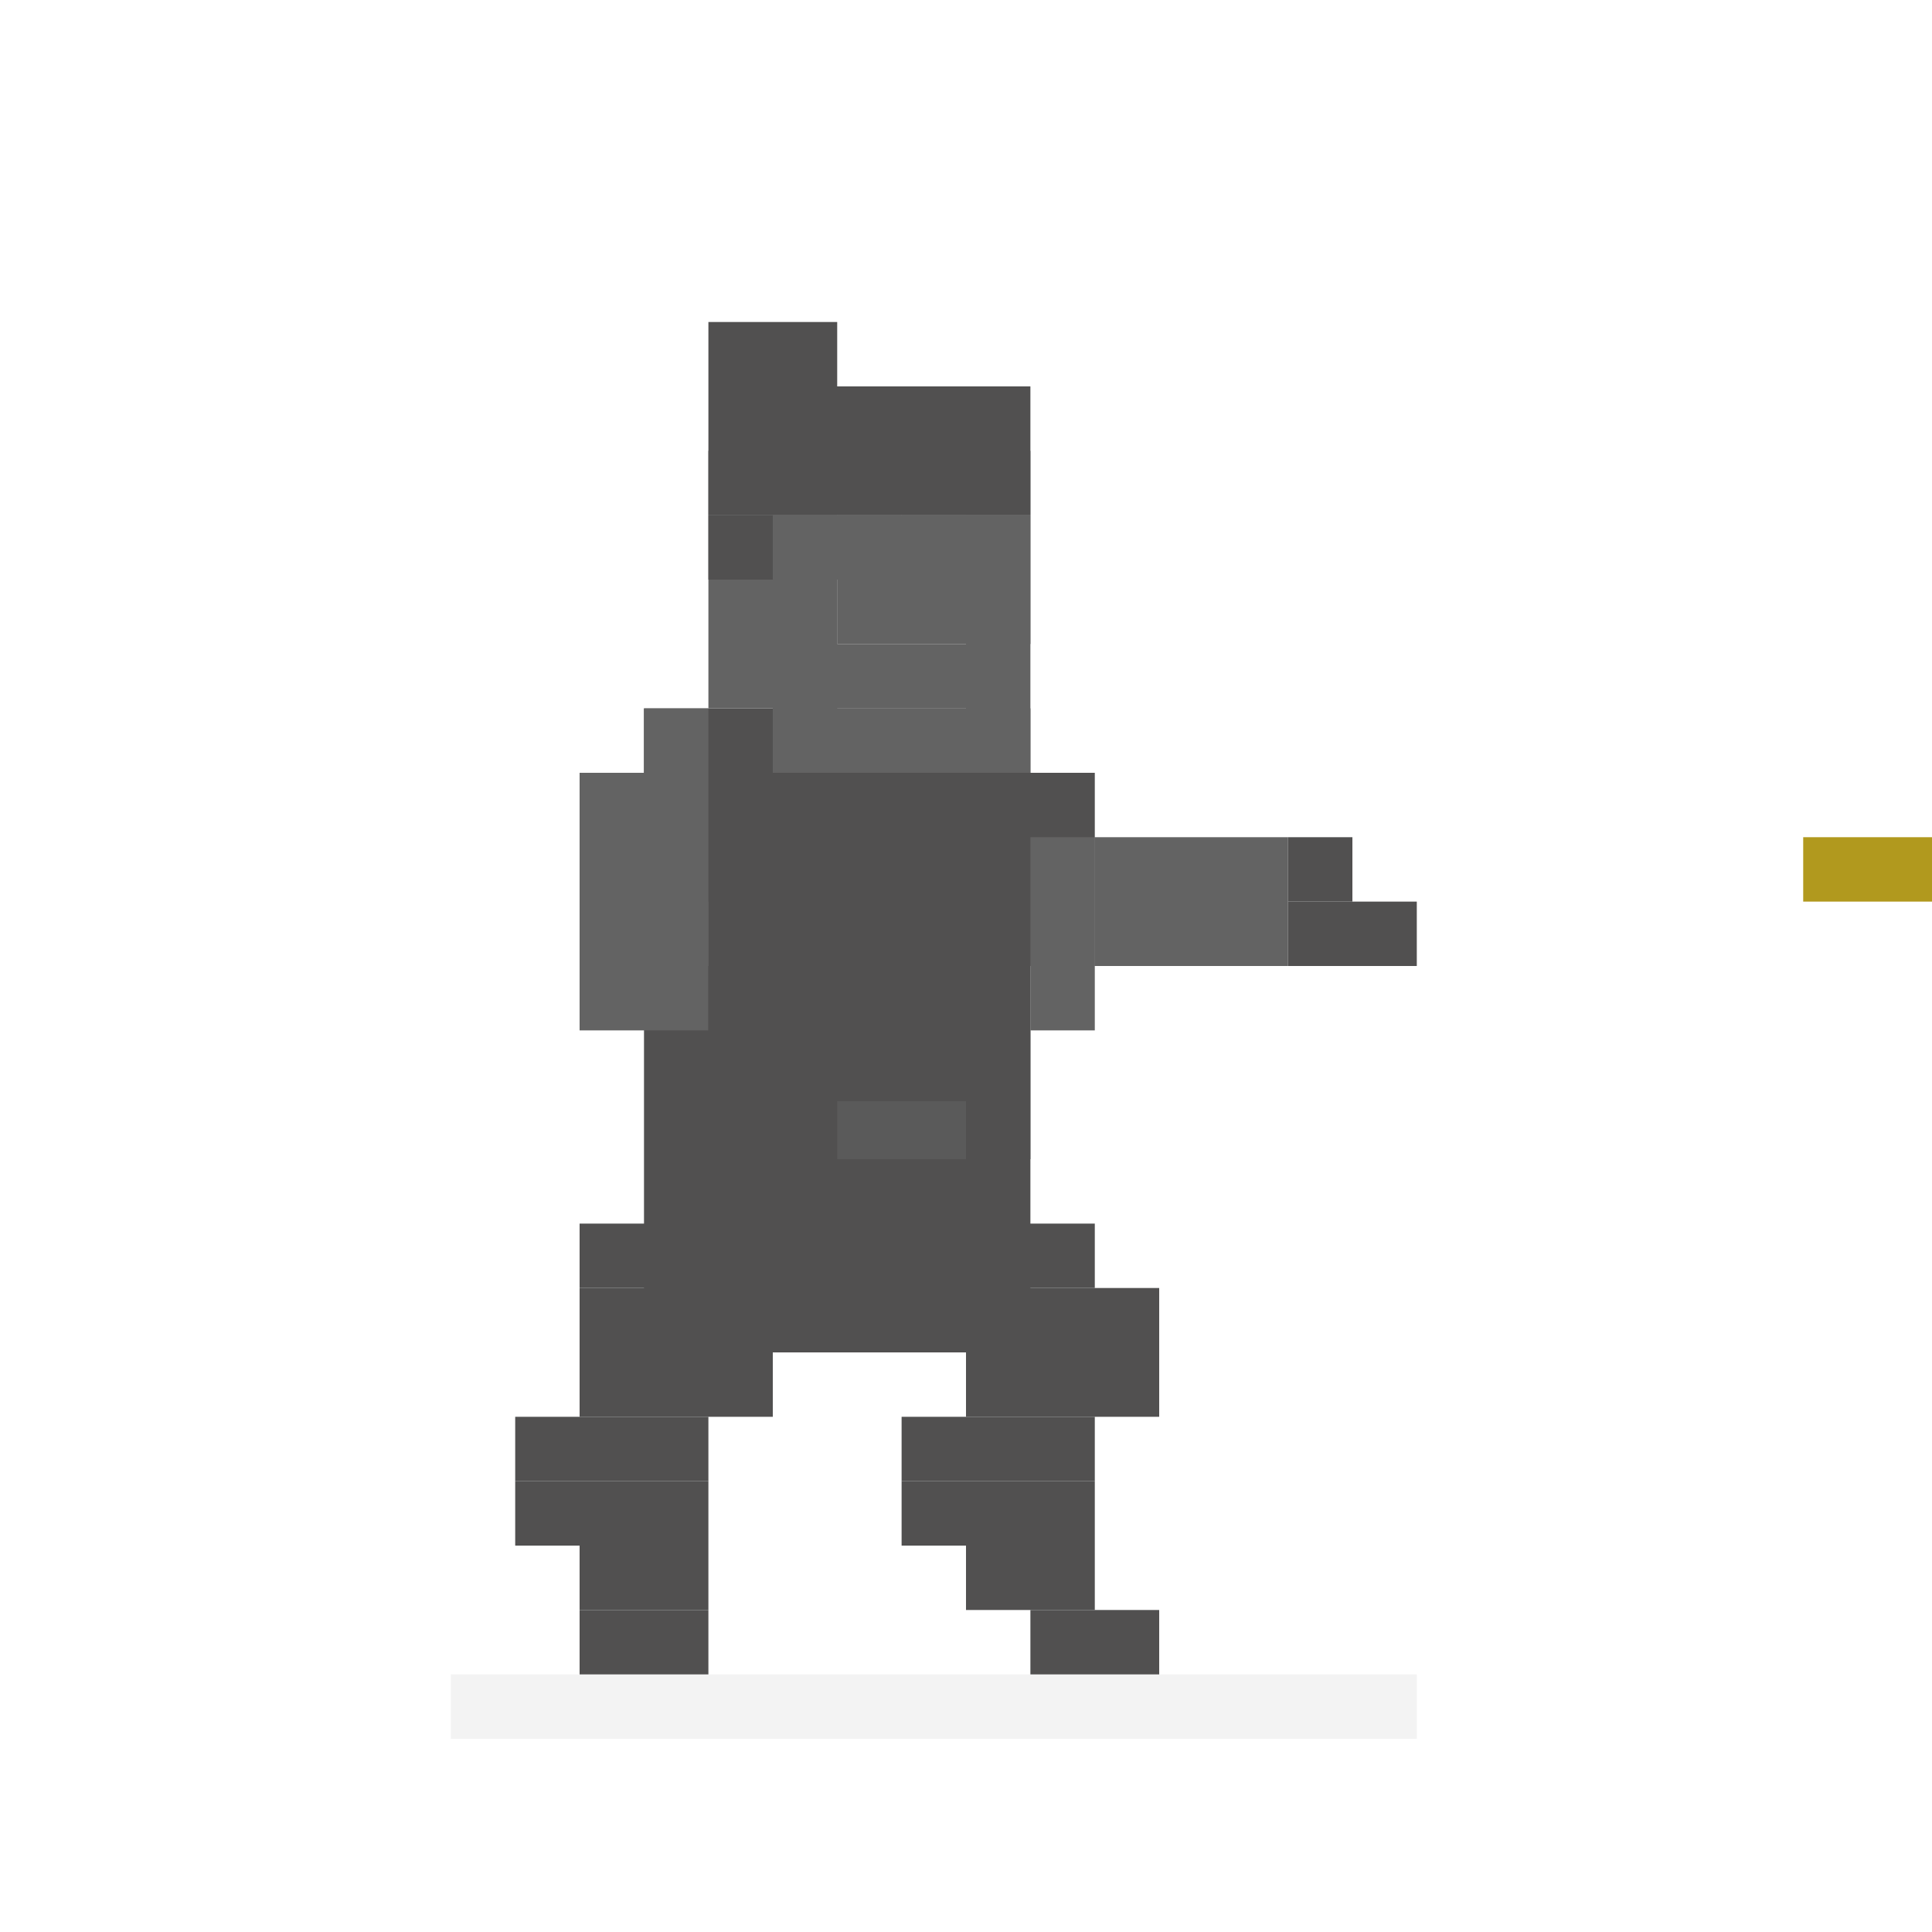
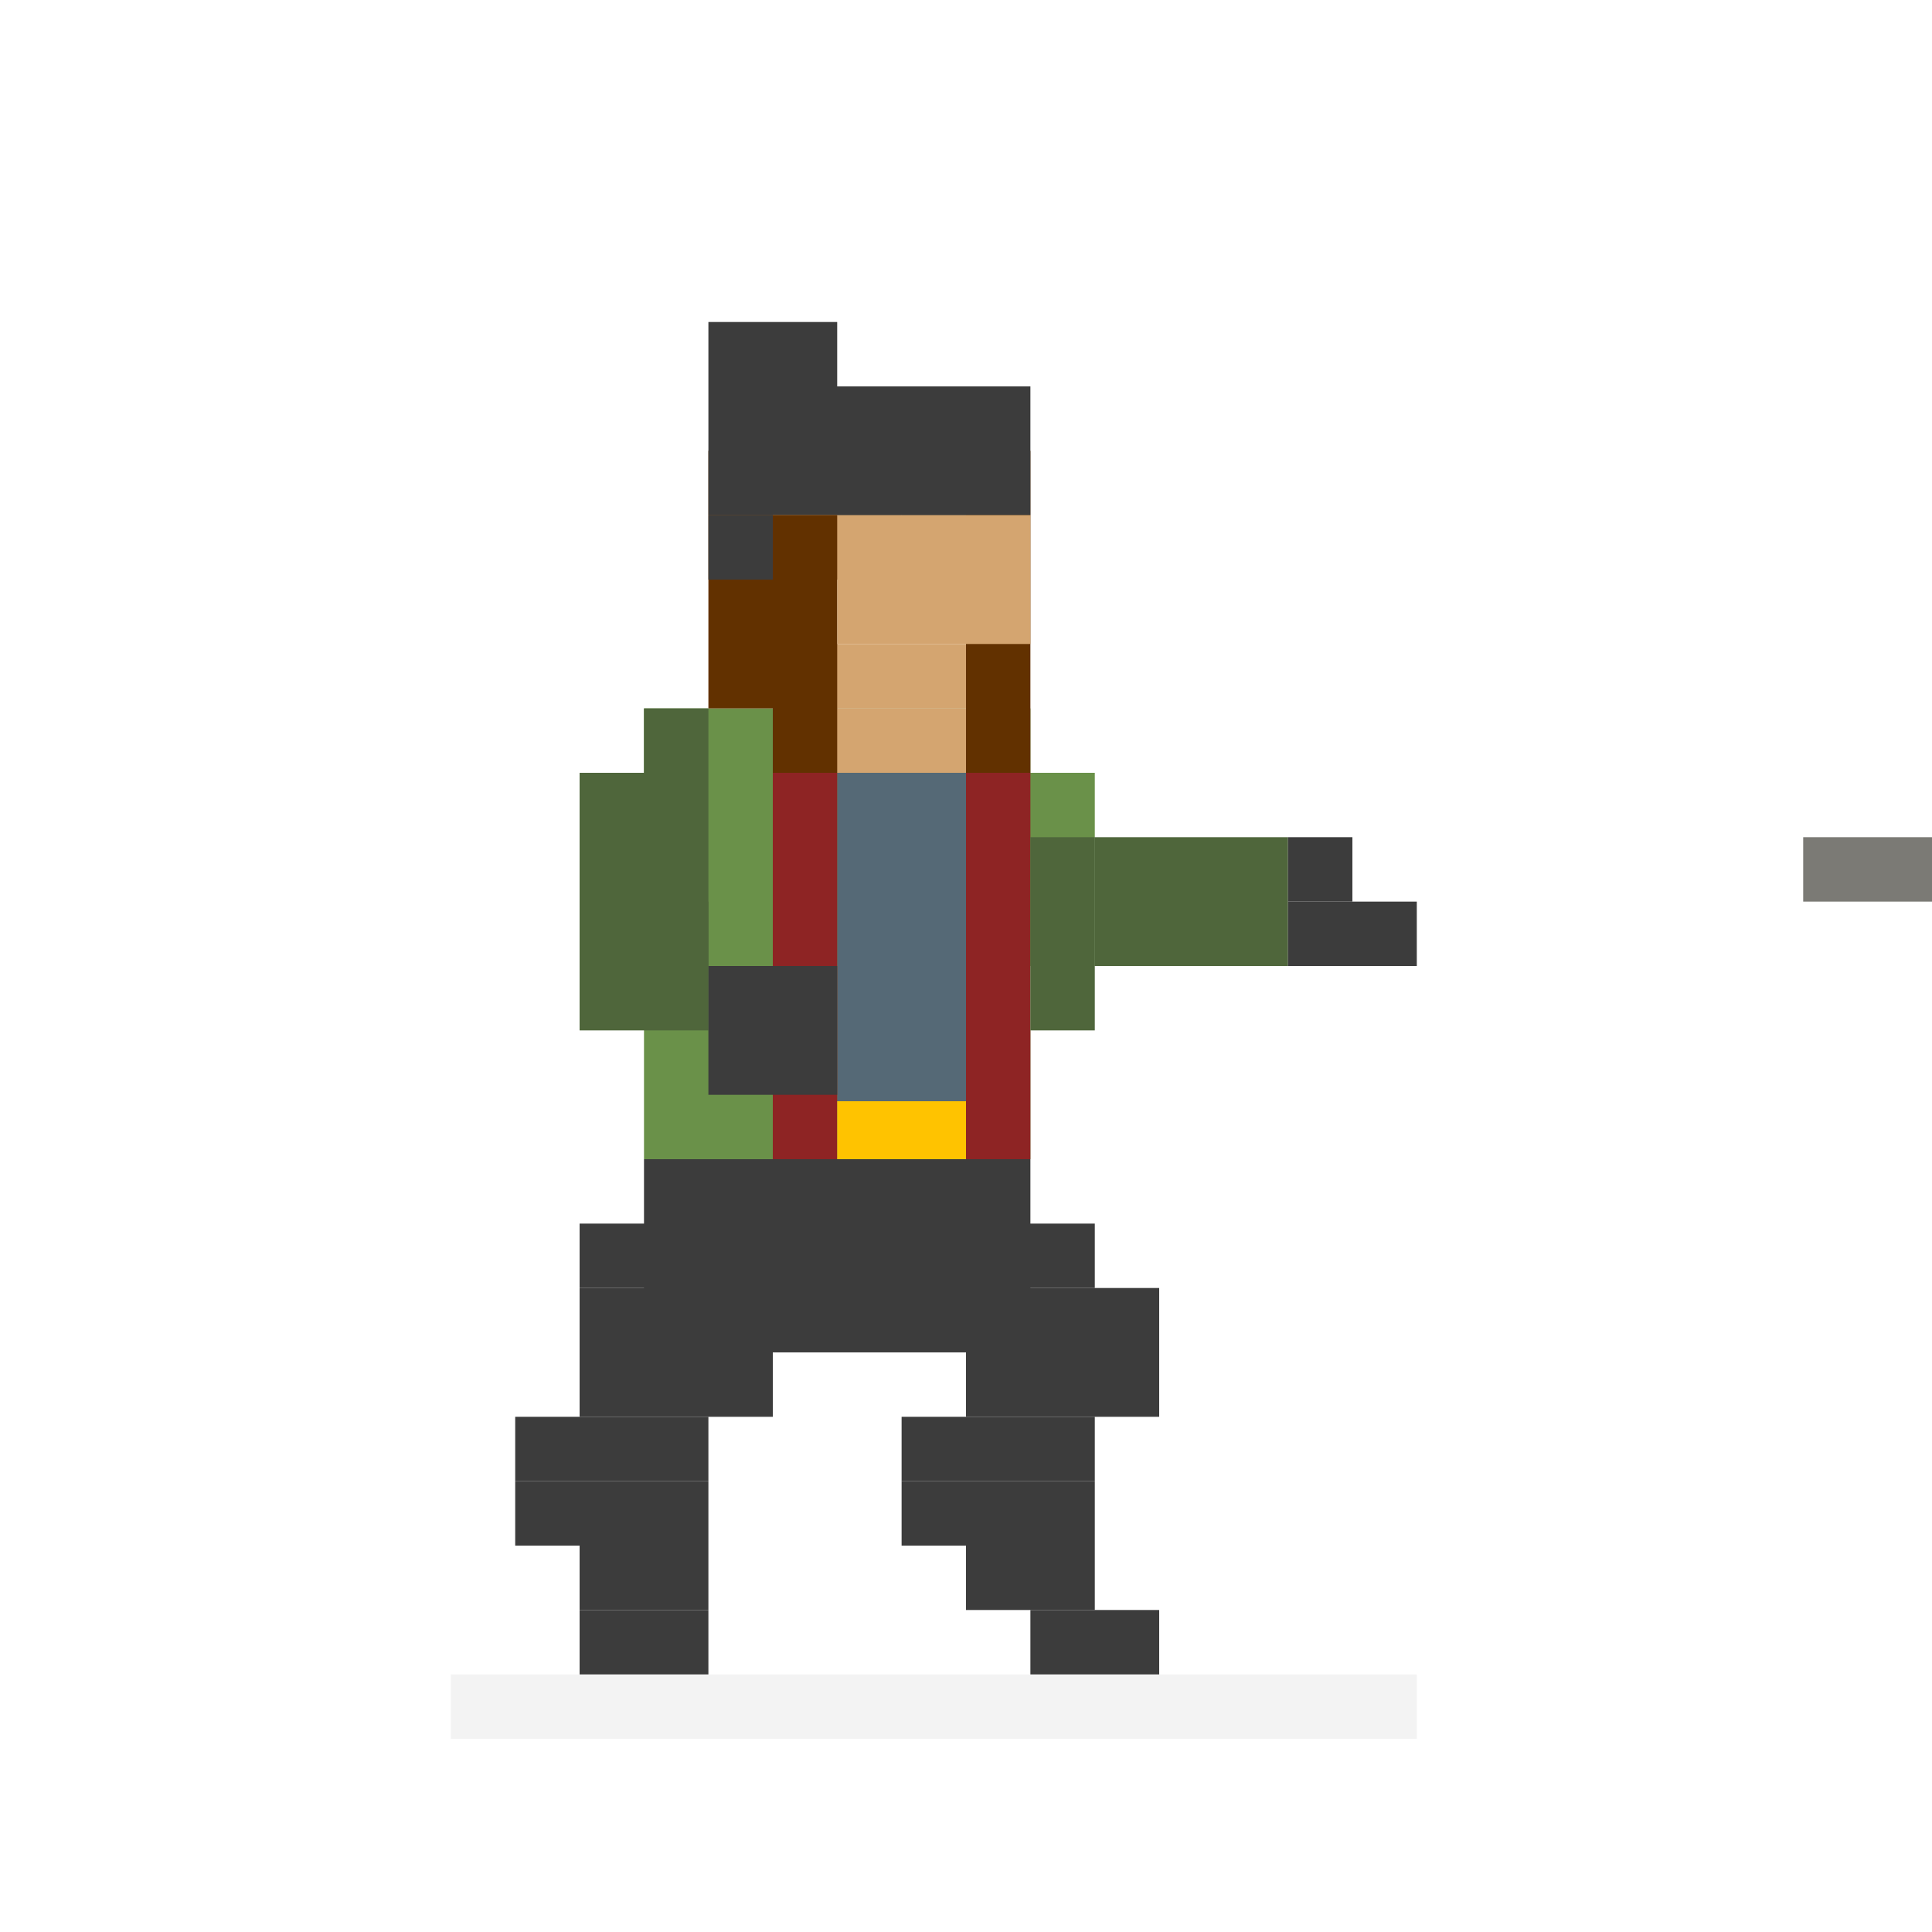
<svg xmlns="http://www.w3.org/2000/svg" width="300" height="300" viewBox="0 0 300 300" fill="none">
  <path d="M220 260H70V270H220V260Z" fill="black" fill-opacity="0.05" />
-   <path d="M170 190H140V200H170V190Z" fill="#515050" />
-   <path d="M160 180H100V210H160V180Z" fill="#515050" />
-   <path d="M120 190H90V200H120V190Z" fill="#515050" />
-   <path d="M120 200H90V210H120V200Z" fill="#515050" />
-   <path d="M120 210H90V220H120V210Z" fill="#515050" />
-   <path d="M110 220H80V230H110V220Z" fill="#515050" />
-   <path d="M110 230H80V240H110V230Z" fill="#515050" />
-   <path d="M180 200H150V210H180V200Z" fill="#515050" />
-   <path d="M180 210H150V220H180V210Z" fill="#515050" />
-   <path d="M170 220H140V230H170V220Z" fill="#515050" />
-   <path d="M170 230H140V240H170V230Z" fill="#515050" />
-   <path d="M170 240H150V250H170V240Z" fill="#515050" />
-   <path d="M180 250H160V260H180V250Z" fill="#515050" />
-   <path d="M110 240H90V250H110V240Z" fill="#515050" />
-   <path d="M110 250H90V260H110V250Z" fill="#515050" />
-   <path d="M170 120H90V150H170V120Z" fill="#515050" />
-   <path d="M150 120H100V110H150V120Z" fill="#515050" />
-   <path d="M160 146H100V180H160V146Z" fill="#515050" />
-   <path d="M150 120H130V180H150V120Z" fill="#515050" />
-   <path d="M120 120H130V180H120V120Z" fill="#515050" />
-   <path d="M150 120H160V180H150V120Z" fill="#515050" />
-   <path d="M150 180H130V171H150V180Z" fill="#5A5A5A" />
-   <path d="M110 110H100V120H110V110Z" fill="#636363" />
-   <path d="M150 110H120V120H150V110Z" fill="#636363" />
-   <rect x="150" y="110" width="10" height="10" fill="#515050" />
-   <path d="M130 90H110V110H130V90Z" fill="#636363" />
-   <path d="M120 70H110V80H120V70Z" fill="#636363" />
-   <path d="M130 70H120V80H130V70Z" fill="#636363" />
-   <path d="M140 70H130V80H140V70Z" fill="#636363" />
-   <path d="M130 50H120V60H130V50Z" fill="#515050" />
-   <path d="M120 50H110V60H120V50Z" fill="#515050" />
-   <path d="M160 70H150V80H160V70Z" fill="#636363" />
-   <path d="M150 70H140V80H150V70Z" fill="#636363" />
-   <path d="M150 100H120V110H150V100Z" fill="#636363" />
-   <path d="M160 60H110V80H160V60Z" fill="#515050" />
-   <path d="M130 80H120V120H130V80Z" fill="#636363" />
-   <path d="M160 80H150V120H160V80Z" fill="#636363" />
-   <path d="M160 80H120V90H160V80Z" fill="#636363" />
-   <path d="M160 90H130V100H160V90Z" fill="#636363" />
-   <path d="M130 80H110V90H130V80Z" fill="#636363" />
-   <path d="M120 90H110V80H120V90Z" fill="#515050" />
-   <path d="M200 130H170V150H200V130Z" fill="#636363" />
-   <path d="M170 130H160V160H170V130Z" fill="#636363" />
-   <path d="M220 140H200V150H220V140Z" fill="#515050" />
-   <path d="M210 140H200V130H210V140Z" fill="#515050" />
-   <path d="M300 140H280V130H300V140Z" fill="#B1991E" />
-   <path d="M110 140H90V160H110V140Z" fill="#636363" />
-   <path d="M110 150H90V120H110V150Z" fill="#636363" />
-   <path d="M130 150H110V170H130V150Z" fill="#515050" />
+   <path d="M170 190H140V200H170V190Z" fill="#3C3C3C" />
+   <path d="M160 180H100V210H160V180Z" fill="#3C3C3C" />
+   <path d="M120 190H90V200H120V190Z" fill="#3C3C3C" />
+   <path d="M120 200H90V210H120V200Z" fill="#3C3C3C" />
+   <path d="M120 210H90V220H120V210Z" fill="#3C3C3C" />
+   <path d="M110 220H80V230H110V220Z" fill="#3C3C3C" />
+   <path d="M110 230H80V240H110V230Z" fill="#3C3C3C" />
+   <path d="M180 200H150V210H180V200Z" fill="#3C3C3C" />
+   <path d="M180 210H150V220H180V210Z" fill="#3C3C3C" />
+   <path d="M170 220H140V230H170V220Z" fill="#3C3C3C" />
+   <path d="M170 230H140V240H170V230Z" fill="#3C3C3C" />
+   <path d="M170 240H150V250H170V240Z" fill="#3C3C3C" />
+   <path d="M180 250H160V260H180V250Z" fill="#3C3C3C" />
+   <path d="M110 240H90V250H110V240Z" fill="#3C3C3C" />
+   <path d="M110 250H90V260H110V250Z" fill="#3C3C3C" />
+   <path d="M170 120H90V150H170V120Z" fill="#6A9149" />
+   <path d="M150 120H100V110H150V120Z" fill="#6A9149" />
+   <path d="M160 146H100V180H160V146Z" fill="#6A9149" />
+   <path d="M150 120H130V180H150V120Z" fill="#556976" />
+   <path d="M120 120H130V180H120V120Z" fill="#8E2424" />
+   <path d="M150 120H160V180H150V120Z" fill="#8E2424" />
+   <path d="M150 180H130V171H150V180Z" fill="#FFC300" />
+   <path d="M110 110H100V120H110V110Z" fill="#4F663B" />
+   <path d="M150 110H120V120H150V110Z" fill="#D4A570" />
+   <rect x="150" y="110" width="10" height="10" fill="#6A9149" />
+   <path d="M130 90H110V110H130V90Z" fill="#623100" />
+   <path d="M120 70H110V80H120V70Z" fill="#623100" />
+   <path d="M130 70H120V80H130V70Z" fill="#623100" />
+   <path d="M140 70H130V80H140V70Z" fill="#623100" />
+   <path d="M130 50H120V60H130V50Z" fill="#3C3C3C" />
+   <path d="M120 50H110V60H120V50Z" fill="#3C3C3C" />
+   <path d="M160 70H150V80H160V70Z" fill="#623100" />
+   <path d="M150 70H140V80H150V70Z" fill="#623100" />
+   <path d="M150 100H120V110H150V100Z" fill="#D4A570" />
+   <path d="M160 60H110V80H160V60Z" fill="#3C3C3C" />
+   <path d="M130 80H120V120H130V80Z" fill="#623100" />
+   <path d="M160 80H150V120H160V80Z" fill="#623100" />
+   <path d="M160 80H120V90H160V80Z" fill="#D4A570" />
+   <path d="M160 90H130V100H160V90Z" fill="#D4A570" />
+   <path d="M130 80H110V90H130V80Z" fill="#623100" />
+   <path d="M120 90H110V80H120V90Z" fill="#3C3C3C" />
+   <path d="M200 130H170V150H200V130Z" fill="#4F663B" />
+   <path d="M170 130H160V160H170V130Z" fill="#4F663B" />
+   <path d="M220 140H200V150H220V140Z" fill="#3C3C3C" />
+   <path d="M210 140H200V130H210V140Z" fill="#3C3C3C" />
+   <path d="M300 140H280V130H300V140Z" fill="#7B7A75" />
+   <path d="M110 140H90V160H110V140Z" fill="#4F663B" />
+   <path d="M110 150H90V120H110V150Z" fill="#4F663B" />
+   <path d="M130 150H110V170H130V150Z" fill="#3C3C3C" />
</svg>
